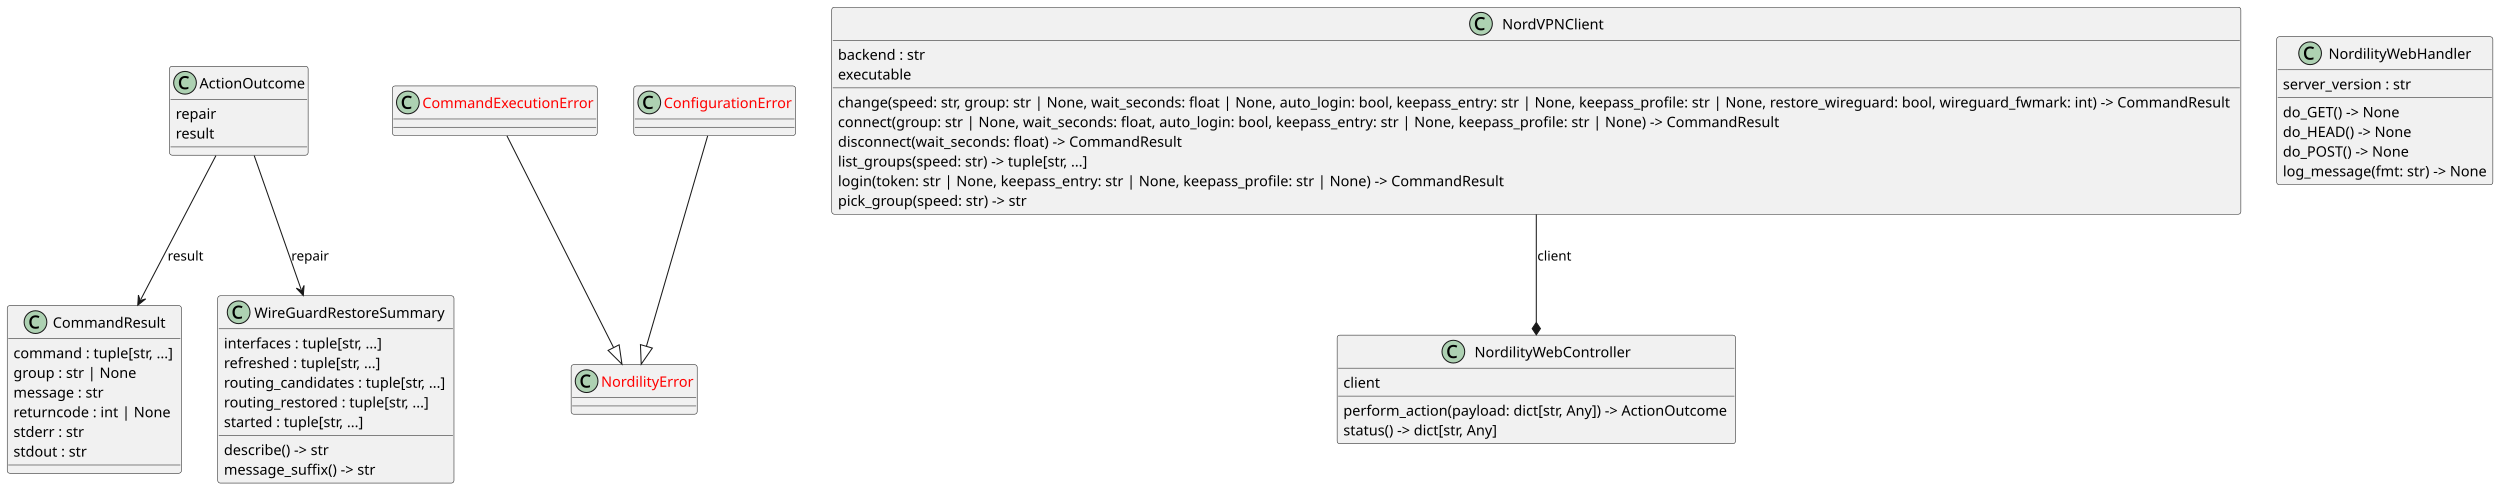
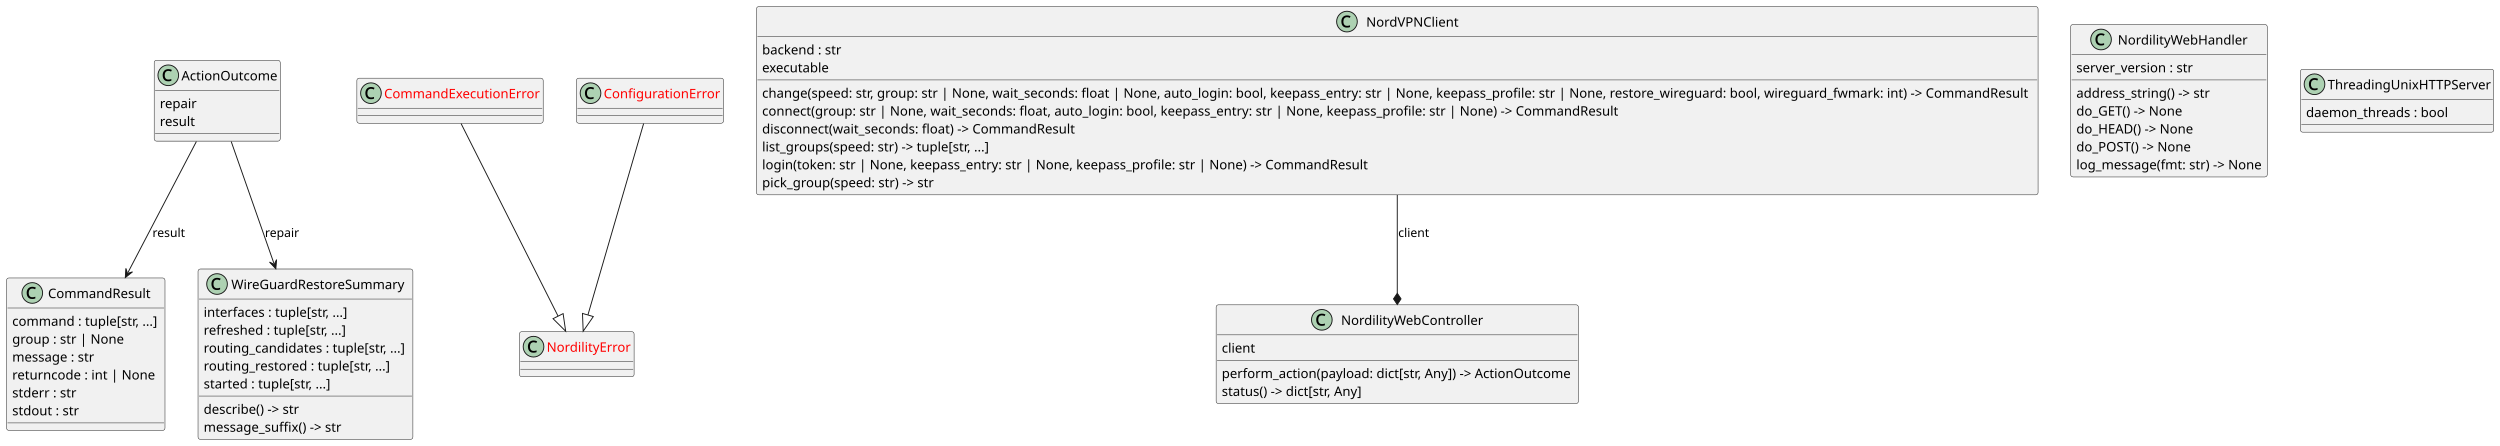
- <svg xmlns="http://www.w3.org/2000/svg" contentStyleType="text/css" data-diagram-type="CLASS" height="475px" preserveAspectRatio="none" style="width:2422px;height:475px;background:#FFFFFF;" version="1.1" viewBox="0 0 2422 475" width="2422px" zoomAndPan="magnify">
+ <svg xmlns="http://www.w3.org/2000/svg" contentStyleType="text/css" data-diagram-type="CLASS" height="475px" preserveAspectRatio="none" style="width:2663px;height:475px;background:#FFFFFF;" version="1.1" viewBox="0 0 2663 475" width="2663px" zoomAndPan="magnify">
  <defs />
  <g>
    <g class="entity" data-qualified-name="src.nordility.web.ActionOutcome" data-source-line="2" id="ent0002">
      <rect fill="#F1F1F1" height="86.136" rx="2.5" ry="2.5" style="stroke:#181818;stroke-width:0.5;" width="134.27" x="164.24" y="64.2" />
      <ellipse cx="179.24" cy="80.2" fill="#ADD1B2" rx="11" ry="11" style="stroke:#181818;stroke-width:1;" />
      <path d="M179.349,75.481 Q178.428,75.481 177.693,75.794 Q176.974,76.106 176.474,76.7 Q175.974,77.278 175.693,78.153 Q175.428,79.028 175.428,80.122 Q175.428,81.559 175.865,82.606 Q176.318,83.653 177.162,84.2 Q178.021,84.747 179.334,84.747 Q180.115,84.747 180.803,84.622 Q181.506,84.481 182.506,84.169 L182.506,86.044 Q181.646,86.372 180.881,86.497 Q180.131,86.622 179.115,86.622 Q177.193,86.622 175.881,85.825 Q174.584,85.013 173.928,83.544 Q173.271,82.059 173.271,80.091 Q173.271,78.669 173.662,77.497 Q174.068,76.309 174.849,75.434 Q175.631,74.559 176.771,74.091 Q177.912,73.606 179.381,73.606 Q180.334,73.606 181.224,73.809 Q182.131,73.997 183.068,74.466 L182.24,76.247 Q181.459,75.872 180.803,75.684 Q180.146,75.481 179.349,75.481 Z " fill="#000000" />
      <text fill="#000000" font-family="sans-serif" font-size="14" lengthAdjust="spacing" textLength="102.27" x="193.24" y="85.632">ActionOutcome</text>
      <line style="stroke:#181818;stroke-width:0.5;" x1="165.24" x2="297.51" y1="96.2" y2="96.2" />
      <text fill="#000000" font-family="sans-serif" font-size="14" lengthAdjust="spacing" textLength="39.536" x="170.24" y="115.166">repair</text>
      <text fill="#000000" font-family="sans-serif" font-size="14" lengthAdjust="spacing" textLength="37.702" x="170.24" y="134.234">result</text>
      <line style="stroke:#181818;stroke-width:0.5;" x1="165.24" x2="297.51" y1="142.336" y2="142.336" />
    </g>
    <g class="entity" data-qualified-name="src.nordility.client.CommandExecutionError" data-source-line="6" id="ent0003">
      <rect fill="#F1F1F1" height="48" rx="2.5" ry="2.5" style="stroke:#181818;stroke-width:0.5;" width="198.459" x="380.14" y="83.27" />
      <ellipse cx="395.14" cy="99.27" fill="#ADD1B2" rx="11" ry="11" style="stroke:#181818;stroke-width:1;" />
      <path d="M395.249,94.551 Q394.327,94.551 393.593,94.864 Q392.874,95.176 392.374,95.77 Q391.874,96.348 391.593,97.223 Q391.327,98.098 391.327,99.192 Q391.327,100.629 391.765,101.676 Q392.218,102.723 393.062,103.27 Q393.921,103.817 395.234,103.817 Q396.015,103.817 396.702,103.692 Q397.406,103.551 398.406,103.239 L398.406,105.114 Q397.546,105.442 396.781,105.567 Q396.031,105.692 395.015,105.692 Q393.093,105.692 391.781,104.895 Q390.484,104.082 389.827,102.614 Q389.171,101.129 389.171,99.161 Q389.171,97.739 389.562,96.567 Q389.968,95.379 390.749,94.504 Q391.531,93.629 392.671,93.161 Q393.812,92.676 395.281,92.676 Q396.234,92.676 397.124,92.879 Q398.031,93.067 398.968,93.536 L398.14,95.317 Q397.359,94.942 396.702,94.754 Q396.046,94.551 395.249,94.551 Z " fill="#000000" />
      <text fill="#FF0000" font-family="sans-serif" font-size="14" lengthAdjust="spacing" textLength="166.459" x="409.14" y="104.702">CommandExecutionError</text>
      <line style="stroke:#181818;stroke-width:0.5;" x1="381.14" x2="577.599" y1="115.27" y2="115.27" />
      <line style="stroke:#181818;stroke-width:0.5;" x1="381.14" x2="577.599" y1="123.27" y2="123.27" />
    </g>
    <g class="entity" data-qualified-name="src.nordility.client.CommandResult" data-source-line="8" id="ent0004">
      <rect fill="#F1F1F1" height="162.407" rx="2.5" ry="2.5" style="stroke:#181818;stroke-width:0.5;" width="168.743" x="7" y="296.08" />
      <ellipse cx="34.376" cy="312.08" fill="#ADD1B2" rx="11" ry="11" style="stroke:#181818;stroke-width:1;" />
      <path d="M34.485,307.361 Q33.563,307.361 32.829,307.674 Q32.11,307.986 31.61,308.58 Q31.11,309.158 30.829,310.033 Q30.563,310.908 30.563,312.002 Q30.563,313.439 31.001,314.486 Q31.454,315.533 32.298,316.08 Q33.157,316.627 34.47,316.627 Q35.251,316.627 35.938,316.502 Q36.641,316.361 37.641,316.049 L37.641,317.924 Q36.782,318.252 36.016,318.377 Q35.266,318.502 34.251,318.502 Q32.329,318.502 31.016,317.705 Q29.72,316.892 29.063,315.424 Q28.407,313.939 28.407,311.971 Q28.407,310.549 28.798,309.377 Q29.204,308.189 29.985,307.314 Q30.766,306.439 31.907,305.971 Q33.048,305.486 34.516,305.486 Q35.47,305.486 36.36,305.689 Q37.266,305.877 38.204,306.346 L37.376,308.127 Q36.595,307.752 35.938,307.564 Q35.282,307.361 34.485,307.361 Z " fill="#000000" />
      <text fill="#000000" font-family="sans-serif" font-size="14" lengthAdjust="spacing" textLength="109.242" x="51.126" y="317.512">CommandResult</text>
      <line style="stroke:#181818;stroke-width:0.5;" x1="8" x2="174.743" y1="328.08" y2="328.08" />
      <text fill="#000000" font-family="sans-serif" font-size="14" lengthAdjust="spacing" textLength="156.743" x="13" y="347.046">command : tuple[str, ...]</text>
      <text fill="#000000" font-family="sans-serif" font-size="14" lengthAdjust="spacing" textLength="119.35" x="13" y="366.114">group : str | None</text>
      <text fill="#000000" font-family="sans-serif" font-size="14" lengthAdjust="spacing" textLength="87.332" x="13" y="385.182">message : str</text>
      <text fill="#000000" font-family="sans-serif" font-size="14" lengthAdjust="spacing" textLength="152.515" x="13" y="404.25">returncode : int | None</text>
      <text fill="#000000" font-family="sans-serif" font-size="14" lengthAdjust="spacing" textLength="68.404" x="13" y="423.318">stderr : str</text>
      <text fill="#000000" font-family="sans-serif" font-size="14" lengthAdjust="spacing" textLength="71.12" x="13" y="442.385">stdout : str</text>
      <line style="stroke:#181818;stroke-width:0.5;" x1="8" x2="174.743" y1="450.488" y2="450.488" />
    </g>
    <g class="entity" data-qualified-name="src.nordility.client.ConfigurationError" data-source-line="16" id="ent0005">
      <rect fill="#F1F1F1" height="48" rx="2.5" ry="2.5" style="stroke:#181818;stroke-width:0.5;" width="156.684" x="614.03" y="83.27" />
      <ellipse cx="629.03" cy="99.27" fill="#ADD1B2" rx="11" ry="11" style="stroke:#181818;stroke-width:1;" />
      <path d="M629.139,94.551 Q628.217,94.551 627.483,94.864 Q626.764,95.176 626.264,95.77 Q625.764,96.348 625.483,97.223 Q625.217,98.098 625.217,99.192 Q625.217,100.629 625.655,101.676 Q626.108,102.723 626.952,103.27 Q627.811,103.817 629.124,103.817 Q629.905,103.817 630.592,103.692 Q631.296,103.551 632.296,103.239 L632.296,105.114 Q631.436,105.442 630.671,105.567 Q629.921,105.692 628.905,105.692 Q626.983,105.692 625.671,104.895 Q624.374,104.082 623.717,102.614 Q623.061,101.129 623.061,99.161 Q623.061,97.739 623.452,96.567 Q623.858,95.379 624.639,94.504 Q625.421,93.629 626.561,93.161 Q627.702,92.676 629.171,92.676 Q630.124,92.676 631.014,92.879 Q631.921,93.067 632.858,93.536 L632.03,95.317 Q631.249,94.942 630.592,94.754 Q629.936,94.551 629.139,94.551 Z " fill="#000000" />
      <text fill="#FF0000" font-family="sans-serif" font-size="14" lengthAdjust="spacing" textLength="124.683" x="643.03" y="104.702">ConfigurationError</text>
      <line style="stroke:#181818;stroke-width:0.5;" x1="615.03" x2="769.713" y1="115.27" y2="115.27" />
      <line style="stroke:#181818;stroke-width:0.5;" x1="615.03" x2="769.713" y1="123.27" y2="123.27" />
    </g>
    <g class="entity" data-qualified-name="src.nordility.client.NordVPNClient" data-source-line="18" id="ent0006">
      <rect fill="#F1F1F1" height="200.543" rx="2.5" ry="2.5" style="stroke:#181818;stroke-width:0.5;" width="1365.151" x="805.8" y="7" />
      <ellipse cx="1434.783" cy="23" fill="#ADD1B2" rx="11" ry="11" style="stroke:#181818;stroke-width:1;" />
      <path d="M1434.892,18.281 Q1433.97,18.281 1433.236,18.594 Q1432.517,18.906 1432.017,19.5 Q1431.517,20.078 1431.236,20.953 Q1430.97,21.828 1430.97,22.922 Q1430.97,24.359 1431.408,25.406 Q1431.861,26.453 1432.705,27 Q1433.564,27.547 1434.877,27.547 Q1435.658,27.547 1436.345,27.422 Q1437.049,27.281 1438.049,26.969 L1438.049,28.844 Q1437.189,29.172 1436.424,29.297 Q1435.674,29.422 1434.658,29.422 Q1432.736,29.422 1431.424,28.625 Q1430.127,27.812 1429.47,26.344 Q1428.814,24.859 1428.814,22.891 Q1428.814,21.469 1429.205,20.297 Q1429.611,19.109 1430.392,18.234 Q1431.174,17.359 1432.314,16.891 Q1433.455,16.406 1434.924,16.406 Q1435.877,16.406 1436.767,16.609 Q1437.674,16.797 1438.611,17.266 L1437.783,19.047 Q1437.002,18.672 1436.345,18.484 Q1435.689,18.281 1434.892,18.281 Z " fill="#000000" />
      <text fill="#000000" font-family="sans-serif" font-size="14" lengthAdjust="spacing" textLength="98.686" x="1455.283" y="28.432">NordVPNClient</text>
      <line style="stroke:#181818;stroke-width:0.5;" x1="806.8" x2="2169.952" y1="39" y2="39" />
      <text fill="#000000" font-family="sans-serif" font-size="14" lengthAdjust="spacing" textLength="84.392" x="811.8" y="57.966">backend : str</text>
      <text fill="#000000" font-family="sans-serif" font-size="14" lengthAdjust="spacing" textLength="71.596" x="811.8" y="77.034">executable</text>
      <line style="stroke:#181818;stroke-width:0.5;" x1="806.8" x2="2169.952" y1="85.136" y2="85.136" />
      <text fill="#000000" font-family="sans-serif" font-size="14" lengthAdjust="spacing" textLength="1353.151" x="811.8" y="104.102">change(speed: str, group: str | None, wait_seconds: float | None, auto_login: bool, keepass_entry: str | None, keepass_profile: str | None, restore_wireguard: bool, wireguard_fwmark: int) -&gt; CommandResult</text>
      <text fill="#000000" font-family="sans-serif" font-size="14" lengthAdjust="spacing" textLength="912.545" x="811.8" y="123.17">connect(group: str | None, wait_seconds: float, auto_login: bool, keepass_entry: str | None, keepass_profile: str | None) -&gt; CommandResult</text>
      <text fill="#000000" font-family="sans-serif" font-size="14" lengthAdjust="spacing" textLength="333.227" x="811.8" y="142.238">disconnect(wait_seconds: float) -&gt; CommandResult</text>
      <text fill="#000000" font-family="sans-serif" font-size="14" lengthAdjust="spacing" textLength="244.103" x="811.8" y="161.305">list_groups(speed: str) -&gt; tuple[str, ...]</text>
      <text fill="#000000" font-family="sans-serif" font-size="14" lengthAdjust="spacing" textLength="645.524" x="811.8" y="180.373">login(token: str | None, keepass_entry: str | None, keepass_profile: str | None) -&gt; CommandResult</text>
      <text fill="#000000" font-family="sans-serif" font-size="14" lengthAdjust="spacing" textLength="183.147" x="811.8" y="199.441">pick_group(speed: str) -&gt; str</text>
    </g>
    <g class="entity" data-qualified-name="src.nordility.client.NordilityError" data-source-line="28" id="ent0007">
      <rect fill="#F1F1F1" height="48" rx="2.5" ry="2.5" style="stroke:#181818;stroke-width:0.5;" width="122.132" x="553.31" y="353.28" />
      <ellipse cx="568.31" cy="369.28" fill="#ADD1B2" rx="11" ry="11" style="stroke:#181818;stroke-width:1;" />
      <path d="M568.419,364.561 Q567.497,364.561 566.763,364.874 Q566.044,365.186 565.544,365.78 Q565.044,366.358 564.763,367.233 Q564.497,368.108 564.497,369.202 Q564.497,370.639 564.935,371.686 Q565.388,372.733 566.232,373.28 Q567.091,373.827 568.404,373.827 Q569.185,373.827 569.872,373.702 Q570.576,373.561 571.576,373.249 L571.576,375.124 Q570.716,375.452 569.951,375.577 Q569.201,375.702 568.185,375.702 Q566.263,375.702 564.951,374.905 Q563.654,374.092 562.997,372.624 Q562.341,371.139 562.341,369.171 Q562.341,367.749 562.732,366.577 Q563.138,365.389 563.919,364.514 Q564.701,363.639 565.841,363.171 Q566.982,362.686 568.451,362.686 Q569.404,362.686 570.294,362.889 Q571.201,363.077 572.138,363.546 L571.31,365.327 Q570.529,364.952 569.872,364.764 Q569.216,364.561 568.419,364.561 Z " fill="#000000" />
      <text fill="#FF0000" font-family="sans-serif" font-size="14" lengthAdjust="spacing" textLength="90.132" x="582.31" y="374.712">NordilityError</text>
      <line style="stroke:#181818;stroke-width:0.5;" x1="554.31" x2="674.442" y1="385.28" y2="385.28" />
      <line style="stroke:#181818;stroke-width:0.5;" x1="554.31" x2="674.442" y1="393.28" y2="393.28" />
    </g>
    <g class="entity" data-qualified-name="src.nordility.web.NordilityWebController" data-source-line="30" id="ent0008">
      <rect fill="#F1F1F1" height="105.204" rx="2.5" ry="2.5" style="stroke:#181818;stroke-width:0.5;" width="385.911" x="1295.42" y="324.68" />
      <ellipse cx="1408.008" cy="340.68" fill="#ADD1B2" rx="11" ry="11" style="stroke:#181818;stroke-width:1;" />
      <path d="M1408.117,335.961 Q1407.195,335.961 1406.461,336.274 Q1405.742,336.586 1405.242,337.18 Q1404.742,337.758 1404.461,338.633 Q1404.195,339.508 1404.195,340.602 Q1404.195,342.039 1404.633,343.086 Q1405.086,344.133 1405.929,344.68 Q1406.789,345.227 1408.101,345.227 Q1408.883,345.227 1409.57,345.102 Q1410.273,344.961 1411.273,344.649 L1411.273,346.524 Q1410.414,346.852 1409.648,346.977 Q1408.898,347.102 1407.883,347.102 Q1405.961,347.102 1404.648,346.305 Q1403.351,345.493 1402.695,344.024 Q1402.039,342.539 1402.039,340.571 Q1402.039,339.149 1402.429,337.977 Q1402.836,336.789 1403.617,335.914 Q1404.398,335.039 1405.539,334.571 Q1406.679,334.086 1408.148,334.086 Q1409.101,334.086 1409.992,334.289 Q1410.898,334.477 1411.836,334.946 L1411.008,336.727 Q1410.226,336.352 1409.57,336.164 Q1408.914,335.961 1408.117,335.961 Z " fill="#000000" />
      <text fill="#000000" font-family="sans-serif" font-size="14" lengthAdjust="spacing" textLength="152.235" x="1428.508" y="346.112">NordilityWebController</text>
      <line style="stroke:#181818;stroke-width:0.5;" x1="1296.42" x2="1680.331" y1="356.68" y2="356.68" />
      <text fill="#000000" font-family="sans-serif" font-size="14" lengthAdjust="spacing" textLength="35.546" x="1301.42" y="375.646">client</text>
      <line style="stroke:#181818;stroke-width:0.5;" x1="1296.42" x2="1680.331" y1="383.748" y2="383.748" />
      <text fill="#000000" font-family="sans-serif" font-size="14" lengthAdjust="spacing" textLength="373.911" x="1301.42" y="402.714">perform_action(payload: dict[str, Any]) -&gt; ActionOutcome</text>
      <text fill="#000000" font-family="sans-serif" font-size="14" lengthAdjust="spacing" textLength="151.101" x="1301.42" y="421.782">status() -&gt; dict[str, Any]</text>
    </g>
    <g class="entity" data-qualified-name="src.nordility.web.make_handler.NordilityWebHandler" data-source-line="35" id="ent0009">
-       <rect fill="#F1F1F1" height="143.34" rx="2.5" ry="2.5" style="stroke:#181818;stroke-width:0.5;" width="209.413" x="2205.67" y="35.6" />
-       <ellipse cx="2238.029" cy="51.6" fill="#ADD1B2" rx="11" ry="11" style="stroke:#181818;stroke-width:1;" />
-       <path d="M2238.139,46.881 Q2237.217,46.881 2236.482,47.194 Q2235.764,47.506 2235.264,48.1 Q2234.764,48.678 2234.482,49.553 Q2234.217,50.428 2234.217,51.522 Q2234.217,52.959 2234.654,54.006 Q2235.107,55.053 2235.951,55.6 Q2236.81,56.147 2238.123,56.147 Q2238.904,56.147 2239.592,56.022 Q2240.295,55.881 2241.295,55.569 L2241.295,57.444 Q2240.435,57.772 2239.67,57.897 Q2238.92,58.022 2237.904,58.022 Q2235.982,58.022 2234.67,57.225 Q2233.373,56.413 2232.717,54.944 Q2232.06,53.459 2232.06,51.491 Q2232.06,50.069 2232.451,48.897 Q2232.857,47.709 2233.639,46.834 Q2234.42,45.959 2235.56,45.491 Q2236.701,45.006 2238.17,45.006 Q2239.123,45.006 2240.014,45.209 Q2240.92,45.397 2241.857,45.866 L2241.029,47.647 Q2240.248,47.272 2239.592,47.084 Q2238.935,46.881 2238.139,46.881 Z " fill="#000000" />
-       <text fill="#000000" font-family="sans-serif" font-size="14" lengthAdjust="spacing" textLength="138.838" x="2255.887" y="57.032">NordilityWebHandler</text>
-       <line style="stroke:#181818;stroke-width:0.5;" x1="2206.67" x2="2414.083" y1="67.6" y2="67.6" />
-       <text fill="#000000" font-family="sans-serif" font-size="14" lengthAdjust="spacing" textLength="124.194" x="2211.67" y="86.566">server_version : str</text>
-       <line style="stroke:#181818;stroke-width:0.5;" x1="2206.67" x2="2414.083" y1="94.668" y2="94.668" />
-       <text fill="#000000" font-family="sans-serif" font-size="14" lengthAdjust="spacing" textLength="112.909" x="2211.67" y="113.634">do_GET() -&gt; None</text>
-       <text fill="#000000" font-family="sans-serif" font-size="14" lengthAdjust="spacing" textLength="124.474" x="2211.67" y="132.702">do_HEAD() -&gt; None</text>
-       <text fill="#000000" font-family="sans-serif" font-size="14" lengthAdjust="spacing" textLength="122.023" x="2211.67" y="151.77">do_POST() -&gt; None</text>
-       <text fill="#000000" font-family="sans-serif" font-size="14" lengthAdjust="spacing" textLength="197.413" x="2211.67" y="170.838">log_message(fmt: str) -&gt; None</text>
+       <rect fill="#F1F1F1" height="162.407" rx="2.5" ry="2.5" style="stroke:#181818;stroke-width:0.5;" width="209.413" x="2205.67" y="26.07" />
+       <ellipse cx="2238.029" cy="42.07" fill="#ADD1B2" rx="11" ry="11" style="stroke:#181818;stroke-width:1;" />
+       <path d="M2238.139,37.351 Q2237.217,37.351 2236.482,37.664 Q2235.764,37.976 2235.264,38.57 Q2234.764,39.148 2234.482,40.023 Q2234.217,40.898 2234.217,41.992 Q2234.217,43.429 2234.654,44.476 Q2235.107,45.523 2235.951,46.07 Q2236.81,46.617 2238.123,46.617 Q2238.904,46.617 2239.592,46.492 Q2240.295,46.351 2241.295,46.039 L2241.295,47.914 Q2240.435,48.242 2239.67,48.367 Q2238.92,48.492 2237.904,48.492 Q2235.982,48.492 2234.67,47.695 Q2233.373,46.883 2232.717,45.414 Q2232.06,43.929 2232.06,41.961 Q2232.06,40.539 2232.451,39.367 Q2232.857,38.179 2233.639,37.304 Q2234.42,36.429 2235.56,35.961 Q2236.701,35.476 2238.17,35.476 Q2239.123,35.476 2240.014,35.679 Q2240.92,35.867 2241.857,36.336 L2241.029,38.117 Q2240.248,37.742 2239.592,37.554 Q2238.935,37.351 2238.139,37.351 Z " fill="#000000" />
+       <text fill="#000000" font-family="sans-serif" font-size="14" lengthAdjust="spacing" textLength="138.838" x="2255.887" y="47.502">NordilityWebHandler</text>
+       <line style="stroke:#181818;stroke-width:0.5;" x1="2206.67" x2="2414.083" y1="58.07" y2="58.07" />
+       <text fill="#000000" font-family="sans-serif" font-size="14" lengthAdjust="spacing" textLength="124.194" x="2211.67" y="77.036">server_version : str</text>
+       <line style="stroke:#181818;stroke-width:0.5;" x1="2206.67" x2="2414.083" y1="85.138" y2="85.138" />
+       <text fill="#000000" font-family="sans-serif" font-size="14" lengthAdjust="spacing" textLength="142.534" x="2211.67" y="104.104">address_string() -&gt; str</text>
+       <text fill="#000000" font-family="sans-serif" font-size="14" lengthAdjust="spacing" textLength="112.909" x="2211.67" y="123.172">do_GET() -&gt; None</text>
+       <text fill="#000000" font-family="sans-serif" font-size="14" lengthAdjust="spacing" textLength="124.474" x="2211.67" y="142.24">do_HEAD() -&gt; None</text>
+       <text fill="#000000" font-family="sans-serif" font-size="14" lengthAdjust="spacing" textLength="122.023" x="2211.67" y="161.308">do_POST() -&gt; None</text>
+       <text fill="#000000" font-family="sans-serif" font-size="14" lengthAdjust="spacing" textLength="197.413" x="2211.67" y="180.375">log_message(fmt: str) -&gt; None</text>
    </g>
-     <g class="entity" data-qualified-name="src.nordility.client.WireGuardRestoreSummary" data-source-line="42" id="ent0010">
+     <g class="entity" data-qualified-name="src.nordility.web.ThreadingUnixHTTPServer" data-source-line="43" id="ent0010">
+       <rect fill="#F1F1F1" height="67.068" rx="2.5" ry="2.5" style="stroke:#181818;stroke-width:0.5;" width="205.921" x="2450.41" y="73.74" />
+       <ellipse cx="2465.41" cy="89.74" fill="#ADD1B2" rx="11" ry="11" style="stroke:#181818;stroke-width:1;" />
+       <path d="M2465.519,85.021 Q2464.597,85.021 2463.863,85.334 Q2463.144,85.646 2462.644,86.24 Q2462.144,86.818 2461.863,87.693 Q2461.597,88.568 2461.597,89.662 Q2461.597,91.099 2462.035,92.146 Q2462.488,93.193 2463.332,93.74 Q2464.191,94.287 2465.504,94.287 Q2466.285,94.287 2466.972,94.162 Q2467.676,94.021 2468.676,93.709 L2468.676,95.584 Q2467.816,95.912 2467.051,96.037 Q2466.301,96.162 2465.285,96.162 Q2463.363,96.162 2462.051,95.365 Q2460.754,94.552 2460.097,93.084 Q2459.441,91.599 2459.441,89.631 Q2459.441,88.209 2459.832,87.037 Q2460.238,85.849 2461.019,84.974 Q2461.801,84.099 2462.941,83.631 Q2464.082,83.146 2465.551,83.146 Q2466.504,83.146 2467.394,83.349 Q2468.301,83.537 2469.238,84.006 L2468.41,85.787 Q2467.629,85.412 2466.972,85.224 Q2466.316,85.021 2465.519,85.021 Z " fill="#000000" />
+       <text fill="#000000" font-family="sans-serif" font-size="14" lengthAdjust="spacing" textLength="173.921" x="2479.41" y="95.172">ThreadingUnixHTTPServer</text>
+       <line style="stroke:#181818;stroke-width:0.5;" x1="2451.41" x2="2655.331" y1="105.74" y2="105.74" />
+       <text fill="#000000" font-family="sans-serif" font-size="14" lengthAdjust="spacing" textLength="151.535" x="2456.41" y="124.706">daemon_threads : bool</text>
+       <line style="stroke:#181818;stroke-width:0.5;" x1="2451.41" x2="2655.331" y1="132.808" y2="132.808" />
+     </g>
+     <g class="entity" data-qualified-name="src.nordility.client.WireGuardRestoreSummary" data-source-line="46" id="ent0011">
      <rect fill="#F1F1F1" height="181.475" rx="2.5" ry="2.5" style="stroke:#181818;stroke-width:0.5;" width="228.873" x="210.94" y="286.54" />
      <ellipse cx="231.191" cy="302.54" fill="#ADD1B2" rx="11" ry="11" style="stroke:#181818;stroke-width:1;" />
      <path d="M231.3,297.821 Q230.378,297.821 229.644,298.134 Q228.925,298.446 228.425,299.04 Q227.925,299.618 227.644,300.493 Q227.378,301.368 227.378,302.462 Q227.378,303.899 227.816,304.946 Q228.269,305.993 229.112,306.54 Q229.972,307.087 231.284,307.087 Q232.066,307.087 232.753,306.962 Q233.456,306.821 234.456,306.509 L234.456,308.384 Q233.597,308.712 232.831,308.837 Q232.081,308.962 231.066,308.962 Q229.144,308.962 227.831,308.165 Q226.534,307.353 225.878,305.884 Q225.222,304.399 225.222,302.431 Q225.222,301.009 225.612,299.837 Q226.019,298.649 226.8,297.774 Q227.581,296.899 228.722,296.431 Q229.862,295.946 231.331,295.946 Q232.284,295.946 233.175,296.149 Q234.081,296.337 235.019,296.806 L234.191,298.587 Q233.409,298.212 232.753,298.024 Q232.097,297.821 231.3,297.821 Z " fill="#000000" />
      <text fill="#000000" font-family="sans-serif" font-size="14" lengthAdjust="spacing" textLength="185.205" x="246.357" y="307.972">WireGuardRestoreSummary</text>
      <line style="stroke:#181818;stroke-width:0.5;" x1="211.94" x2="438.813" y1="318.54" y2="318.54" />
      <text fill="#000000" font-family="sans-serif" font-size="14" lengthAdjust="spacing" textLength="155.245" x="216.94" y="337.506">interfaces : tuple[str, ...]</text>
      <text fill="#000000" font-family="sans-serif" font-size="14" lengthAdjust="spacing" textLength="154.293" x="216.94" y="356.574">refreshed : tuple[str, ...]</text>
      <text fill="#000000" font-family="sans-serif" font-size="14" lengthAdjust="spacing" textLength="216.873" x="216.94" y="375.642">routing_candidates : tuple[str, ...]</text>
      <text fill="#000000" font-family="sans-serif" font-size="14" lengthAdjust="spacing" textLength="201.501" x="216.94" y="394.71">routing_restored : tuple[str, ...]</text>
      <text fill="#000000" font-family="sans-serif" font-size="14" lengthAdjust="spacing" textLength="137.214" x="216.94" y="413.778">started : tuple[str, ...]</text>
      <line style="stroke:#181818;stroke-width:0.5;" x1="211.94" x2="438.813" y1="421.88" y2="421.88" />
      <text fill="#000000" font-family="sans-serif" font-size="14" lengthAdjust="spacing" textLength="101.57" x="216.94" y="440.846">describe() -&gt; str</text>
      <text fill="#000000" font-family="sans-serif" font-size="14" lengthAdjust="spacing" textLength="146.719" x="216.94" y="459.913">message_suffix() -&gt; str</text>
    </g>
-     <g class="link" data-entity-1="ent0003" data-entity-2="ent0007" data-link-type="extension" data-source-line="51" id="lnk11">
-       <path codeLine="51" d="M491.12,131.59 C516.65,182.27 568.861,285.945 594.461,336.755" fill="none" id="src.nordility.client.CommandExecutionError-to-src.nordility.client.NordilityError" style="stroke:#181818;stroke-width:1;" />
+     <g class="link" data-entity-1="ent0003" data-entity-2="ent0007" data-link-type="extension" data-source-line="55" id="lnk12">
+       <path codeLine="55" d="M491.12,131.59 C516.65,182.27 568.861,285.945 594.461,336.755" fill="none" id="src.nordility.client.CommandExecutionError-to-src.nordility.client.NordilityError" style="stroke:#181818;stroke-width:1;" />
      <polygon fill="none" points="602.56,352.83,599.819,334.055,589.102,339.455,602.56,352.83" style="stroke:#181818;stroke-width:1;" />
    </g>
-     <g class="link" data-entity-1="ent0005" data-entity-2="ent0007" data-link-type="extension" data-source-line="52" id="lnk12">
-       <path codeLine="52" d="M685.59,131.59 C670.83,182.27 641.008,284.736 626.228,335.546" fill="none" id="src.nordility.client.ConfigurationError-to-src.nordility.client.NordilityError" style="stroke:#181818;stroke-width:1;" />
+     <g class="link" data-entity-1="ent0005" data-entity-2="ent0007" data-link-type="extension" data-source-line="56" id="lnk13">
+       <path codeLine="56" d="M685.59,131.59 C670.83,182.27 641.008,284.736 626.228,335.546" fill="none" id="src.nordility.client.ConfigurationError-to-src.nordility.client.NordilityError" style="stroke:#181818;stroke-width:1;" />
      <polygon fill="none" points="621.2,352.83,631.989,337.222,620.466,333.87,621.2,352.83" style="stroke:#181818;stroke-width:1;" />
    </g>
-     <g class="link" data-entity-1="ent0002" data-entity-2="ent0004" data-link-type="dependency" data-source-line="53" id="lnk13">
-       <path codeLine="53" d="M209.19,150.74 C188.91,189.56 161.158,242.692 136.258,290.362" fill="none" id="src.nordility.web.ActionOutcome-to-src.nordility.client.CommandResult" style="stroke:#181818;stroke-width:1;" />
+     <g class="link" data-entity-1="ent0002" data-entity-2="ent0004" data-link-type="dependency" data-source-line="57" id="lnk14">
+       <path codeLine="57" d="M209.19,150.74 C188.91,189.56 161.158,242.692 136.258,290.362" fill="none" id="src.nordility.web.ActionOutcome-to-src.nordility.client.CommandResult" style="stroke:#181818;stroke-width:1;" />
      <polygon fill="#181818" points="133.48,295.68,141.192,289.555,135.795,291.248,134.101,285.851,133.48,295.68" style="stroke:#181818;stroke-width:1;" />
      <text fill="#000000" font-family="sans-serif" font-size="13" lengthAdjust="spacing" textLength="35.009" x="162.37" y="252.437">result</text>
    </g>
-     <g class="link" data-entity-1="ent0002" data-entity-2="ent0010" data-link-type="dependency" data-source-line="54" id="lnk14">
-       <path codeLine="54" d="M246.27,150.74 C259,187.05 275.775,234.868 291.825,280.648" fill="none" id="src.nordility.web.ActionOutcome-to-src.nordility.client.WireGuardRestoreSummary" style="stroke:#181818;stroke-width:1;" />
+     <g class="link" data-entity-1="ent0002" data-entity-2="ent0011" data-link-type="dependency" data-source-line="58" id="lnk15">
+       <path codeLine="58" d="M246.27,150.74 C259,187.05 275.775,234.868 291.825,280.648" fill="none" id="src.nordility.web.ActionOutcome-to-src.nordility.client.WireGuardRestoreSummary" style="stroke:#181818;stroke-width:1;" />
      <polygon fill="#181818" points="293.81,286.31,294.607,276.493,292.156,281.592,287.058,279.14,293.81,286.31" style="stroke:#181818;stroke-width:1;" />
      <text fill="#000000" font-family="sans-serif" font-size="13" lengthAdjust="spacing" textLength="36.712" x="282.19" y="252.437">repair</text>
    </g>
-     <g class="link" data-entity-1="ent0006" data-entity-2="ent0008" data-link-type="composition" data-source-line="55" id="lnk15">
-       <path codeLine="55" d="M1488.37,207.69 C1488.37,247.31 1488.37,279.27 1488.37,312.37" fill="none" id="src.nordility.client.NordVPNClient-to-src.nordility.web.NordilityWebController" style="stroke:#181818;stroke-width:1;" />
+     <g class="link" data-entity-1="ent0006" data-entity-2="ent0008" data-link-type="composition" data-source-line="59" id="lnk16">
+       <path codeLine="59" d="M1488.37,207.69 C1488.37,247.31 1488.37,279.27 1488.37,312.37" fill="none" id="src.nordility.client.NordVPNClient-to-src.nordility.web.NordilityWebController" style="stroke:#181818;stroke-width:1;" />
      <polygon fill="#181818" points="1488.37,324.37,1492.37,318.37,1488.37,312.37,1484.37,318.37,1488.37,324.37" style="stroke:#181818;stroke-width:1;" />
      <text fill="#000000" font-family="sans-serif" font-size="13" lengthAdjust="spacing" textLength="33.007" x="1489.37" y="252.437">client</text>
    </g>
  </g>
</svg>
